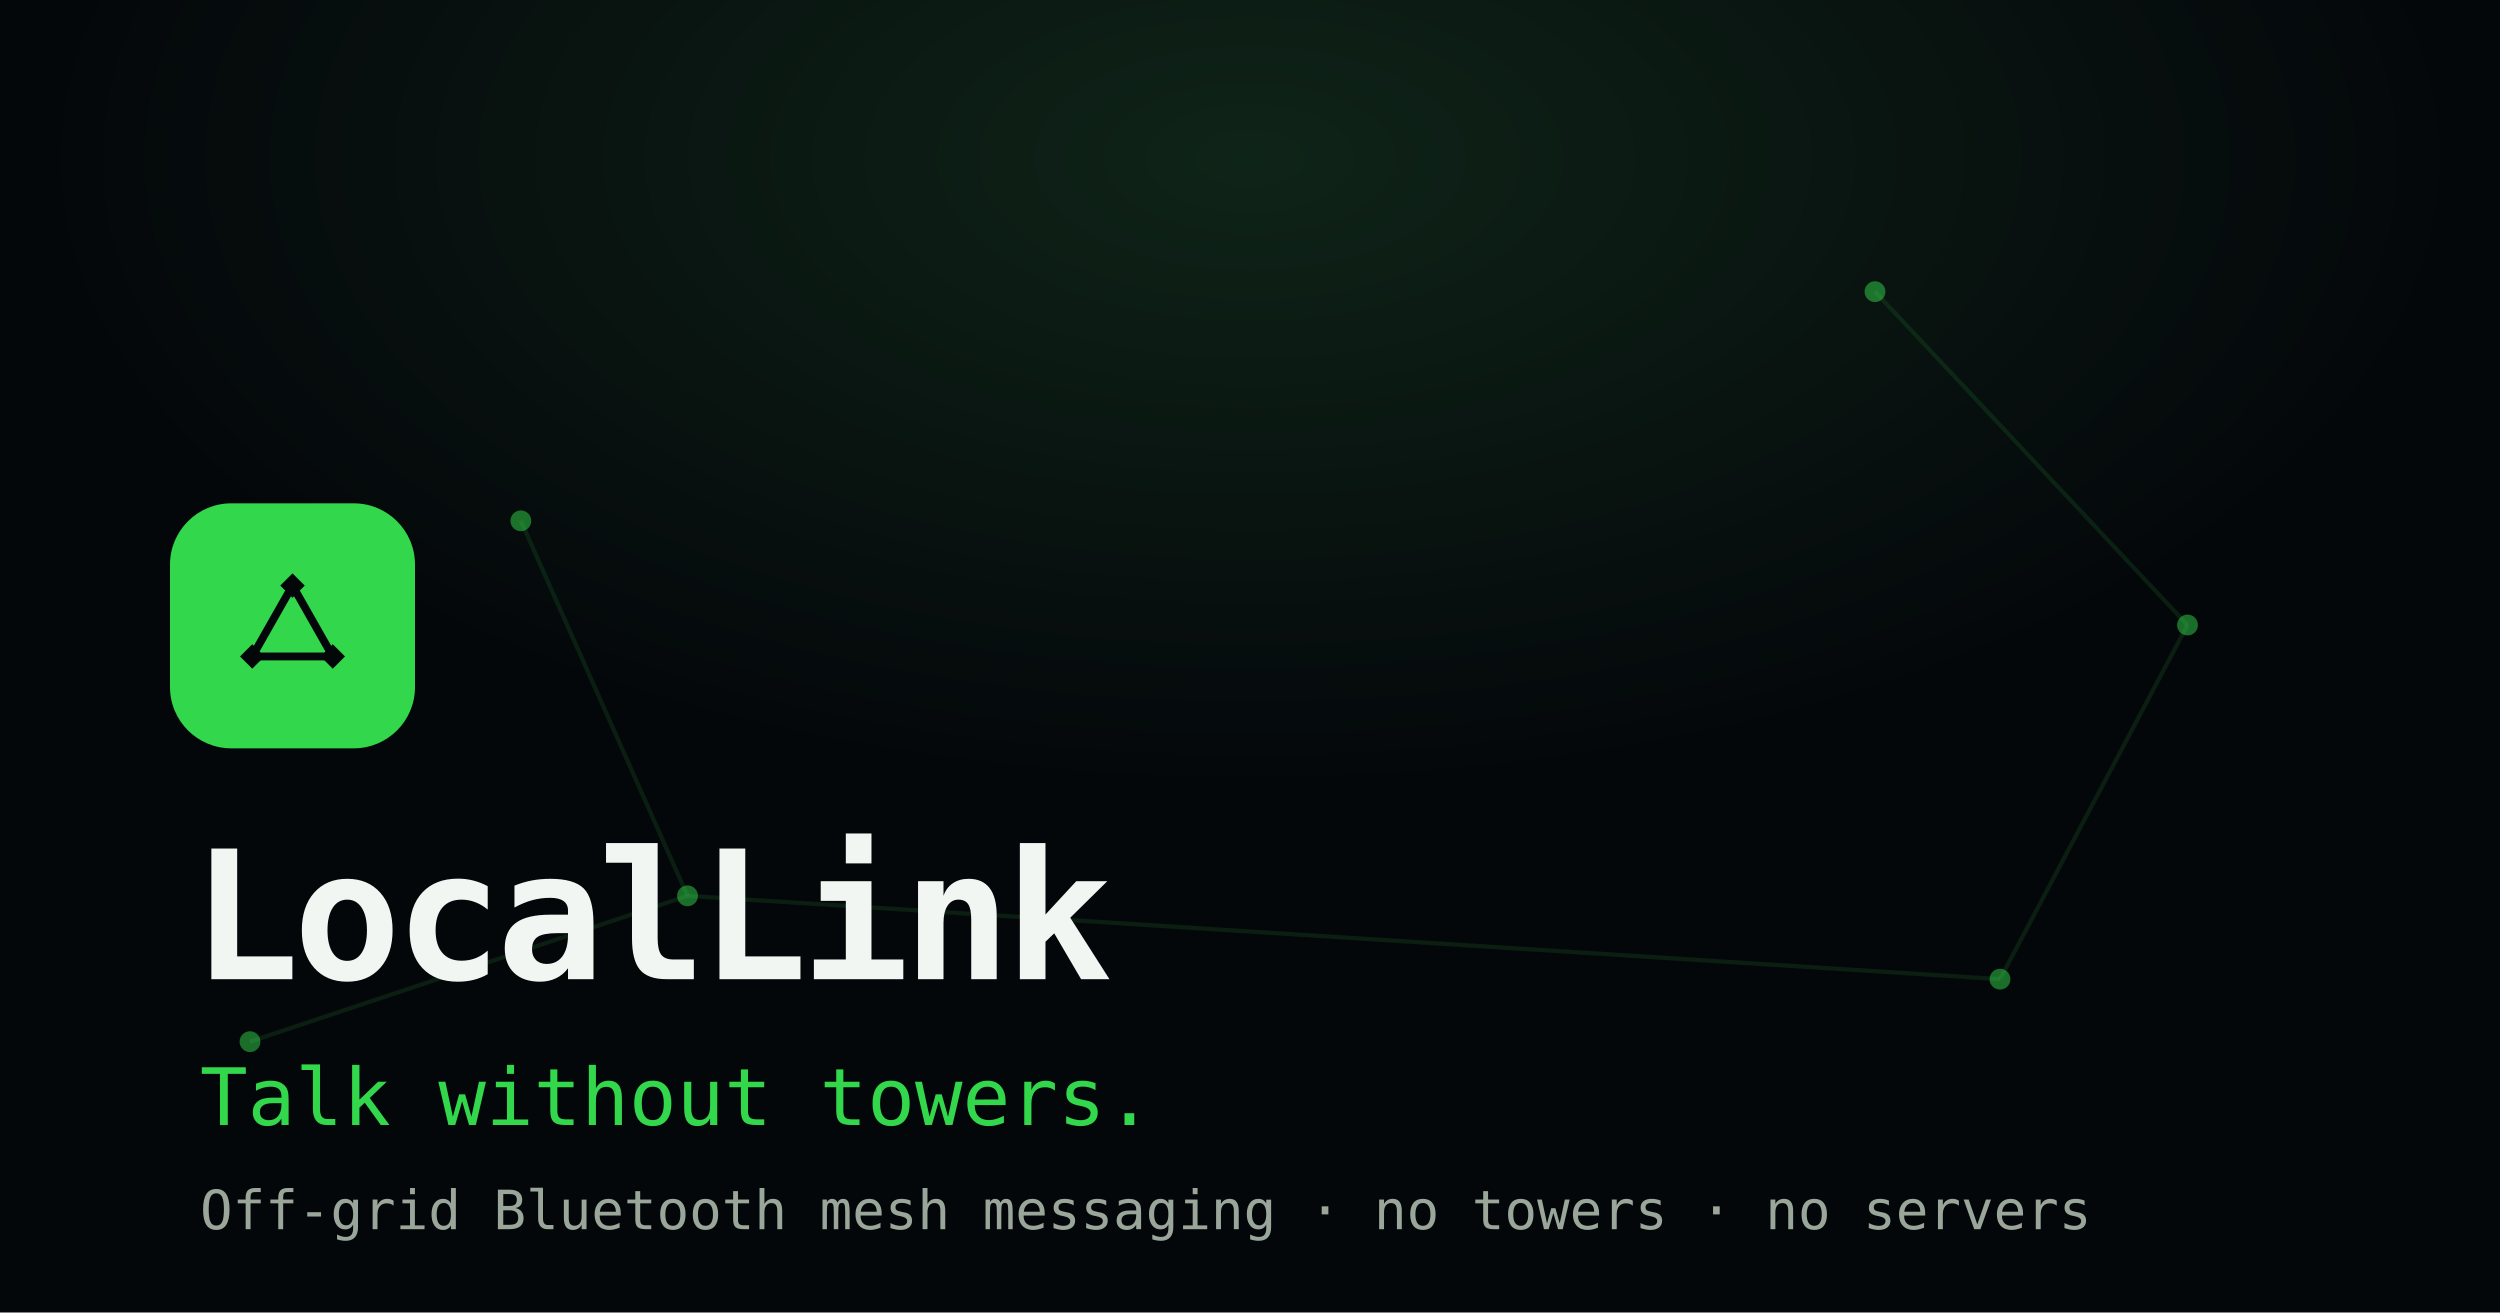
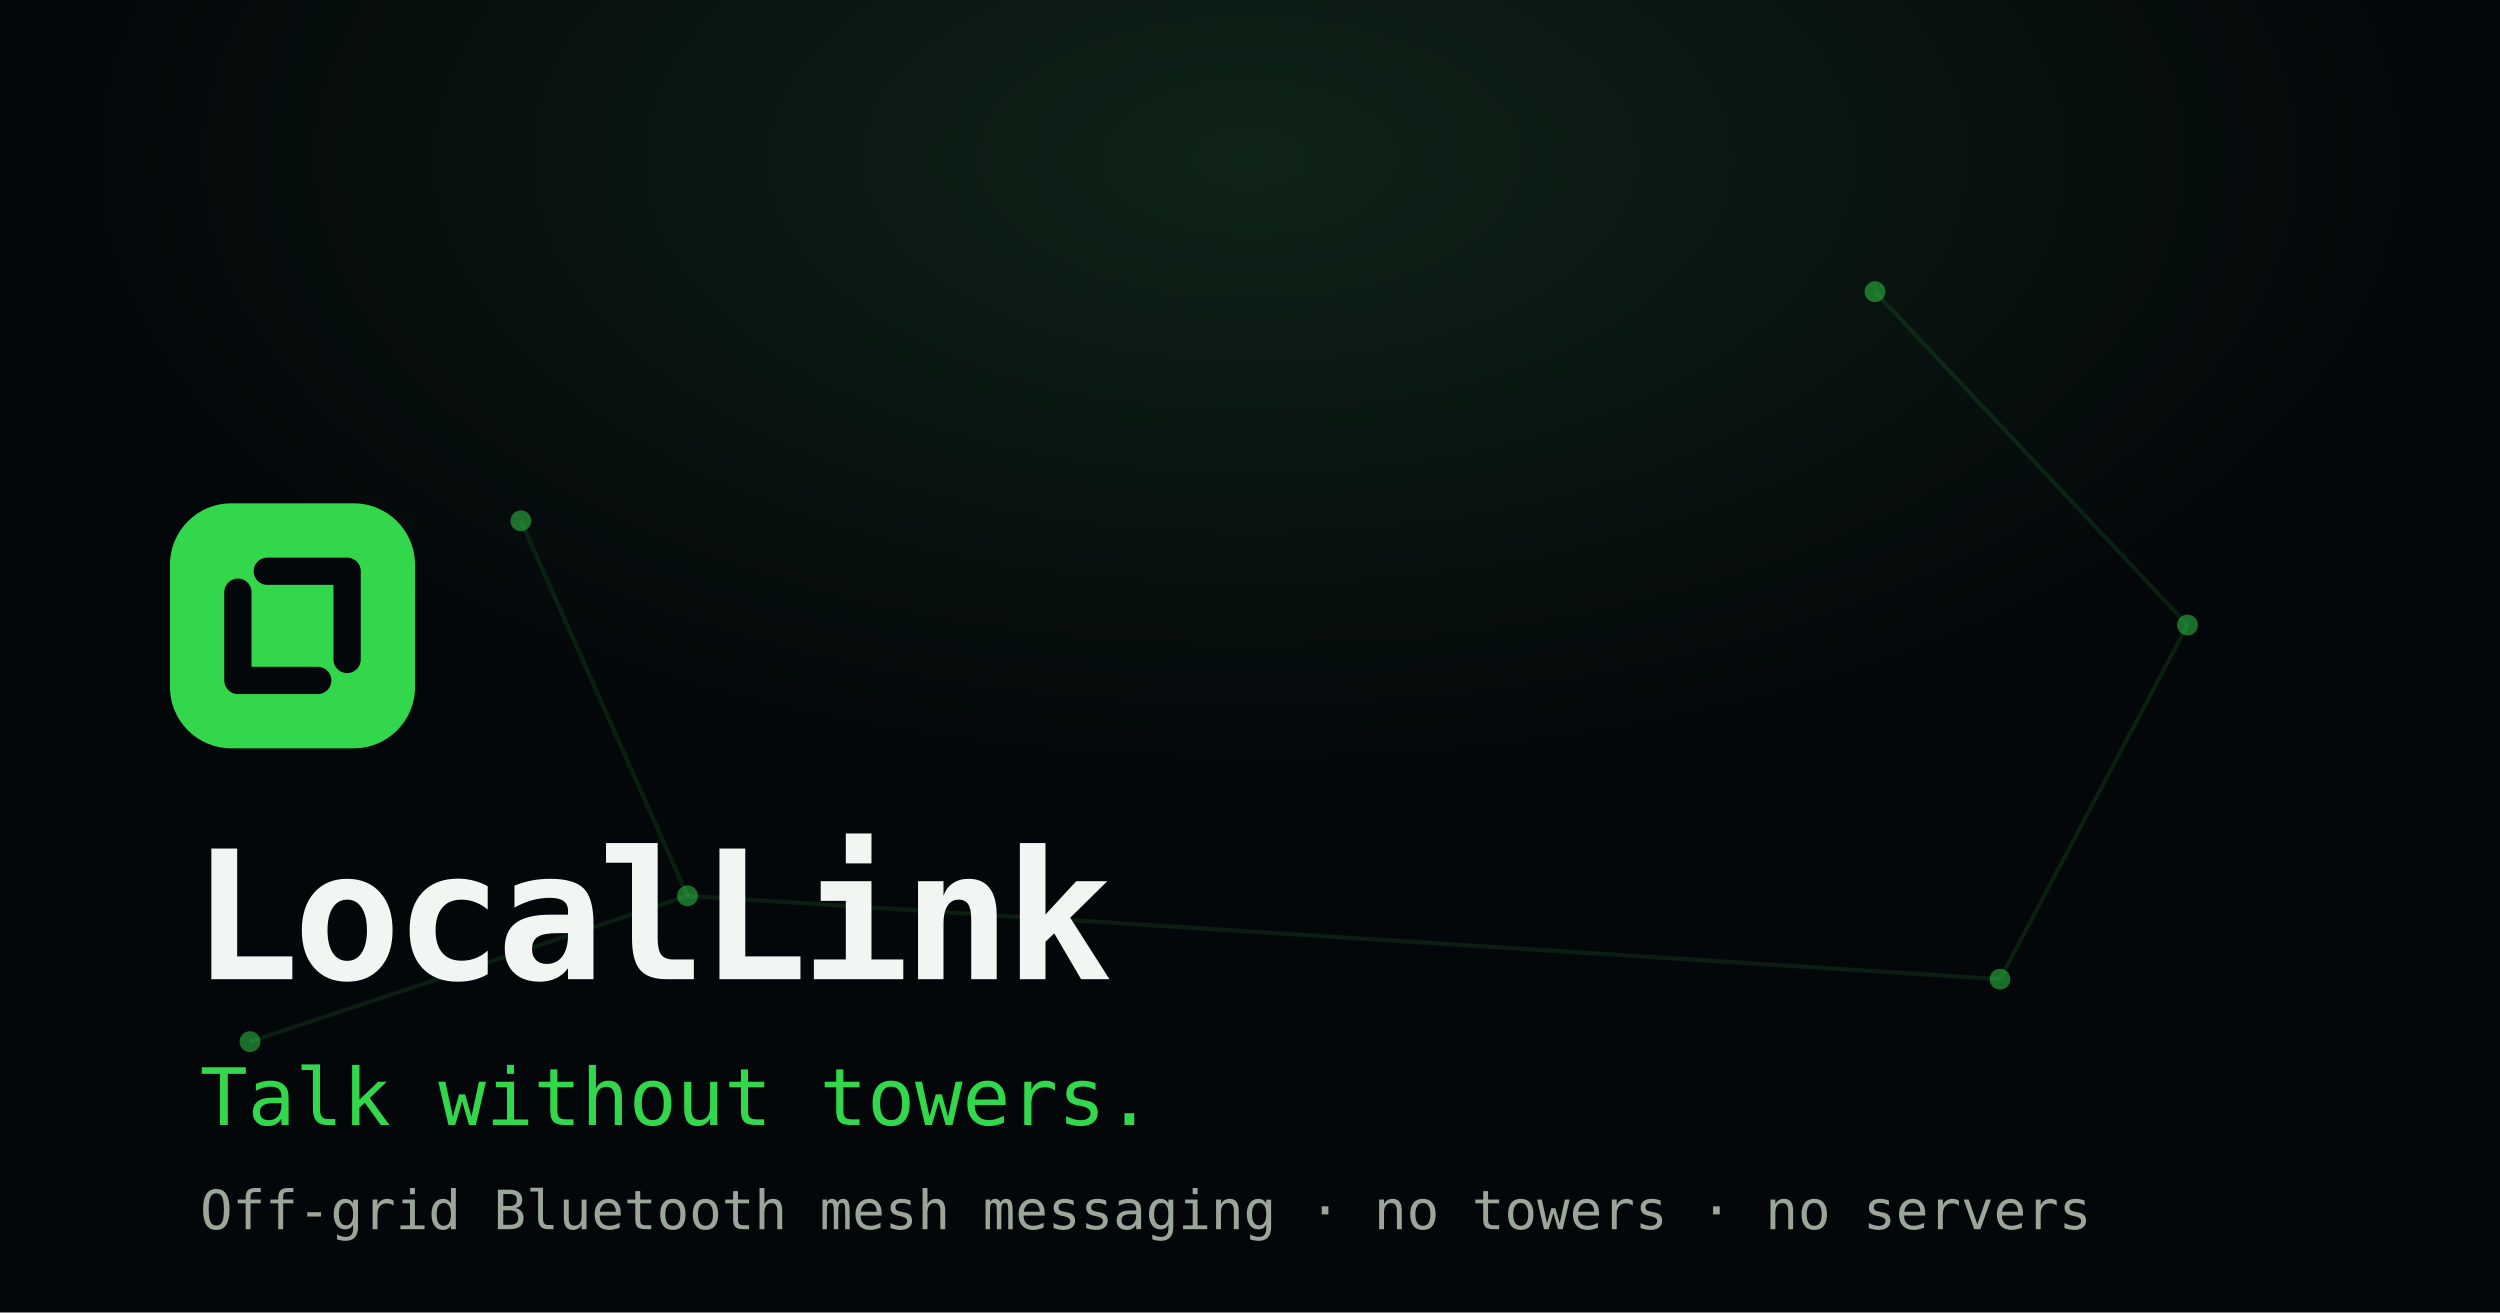
<svg xmlns="http://www.w3.org/2000/svg" viewBox="0 0 1200 630" width="1200" height="630">
  <defs>
    <radialGradient id="glow" cx="50%" cy="12%" r="80%">
      <stop offset="0%" stop-color="#0f2418" />
      <stop offset="60%" stop-color="#04070a" />
      <stop offset="100%" stop-color="#04070a" />
    </radialGradient>
  </defs>
  <rect width="1200" height="630" fill="url(#glow)" />
  <g stroke="#32d74b" stroke-opacity="0.12" stroke-width="2">
    <line x1="120" y1="500" x2="330" y2="430" />
    <line x1="330" y1="430" x2="250" y2="250" />
    <line x1="900" y1="140" x2="1050" y2="300" />
    <line x1="1050" y1="300" x2="960" y2="470" />
    <line x1="330" y1="430" x2="960" y2="470" />
  </g>
  <g fill="#32d74b" fill-opacity="0.5">
    <circle cx="120" cy="500" r="5" />
    <circle cx="330" cy="430" r="5" />
    <circle cx="250" cy="250" r="5" />
    <circle cx="900" cy="140" r="5" />
    <circle cx="1050" cy="300" r="5" />
    <circle cx="960" cy="470" r="5" />
  </g>
  <g transform="translate(90, 250) scale(4.2)">
    <rect x="-2" y="-2" width="28" height="28" rx="7" fill="#32d74b" />
-     <g stroke="#04070a" stroke-width="0.9" stroke-linecap="round" fill="none">
-       <path d="M12 7.4 L7.4 15.5 M12 7.4 L16.6 15.5 M7.4 15.5 L16.6 15.5" />
+     <g transform="scale(0.24)" fill="none" stroke="#04070a" stroke-width="13" stroke-linecap="round" stroke-linejoin="round">
+       <path d="M24 34 V76 H62" />
+       <path d="M76 66 V24 H38" />
    </g>
-     <path fill="#04070a" d="M12 6 L13.4 7.4 L12 8.8 L10.6 7.4 Z" />
-     <path fill="#04070a" d="M7.4 14.1 L8.8 15.5 L7.4 16.9 L6 15.5 Z" />
-     <path fill="#04070a" d="M16.6 14.1 L18 15.5 L16.6 16.9 L15.2 15.5 Z" />
  </g>
  <text x="92" y="470" font-family="'Geist Mono', monospace" font-size="86" font-weight="700" fill="#f2f6f3" letter-spacing="-3">LocalLink</text>
  <text x="96" y="540" font-family="'Geist Mono', monospace" font-size="38" fill="#32d74b">Talk without towers.</text>
  <text x="96" y="590" font-family="'Geist Mono', monospace" font-size="26" fill="#9aa69a">Off-grid Bluetooth mesh messaging · no towers · no servers</text>
</svg>
